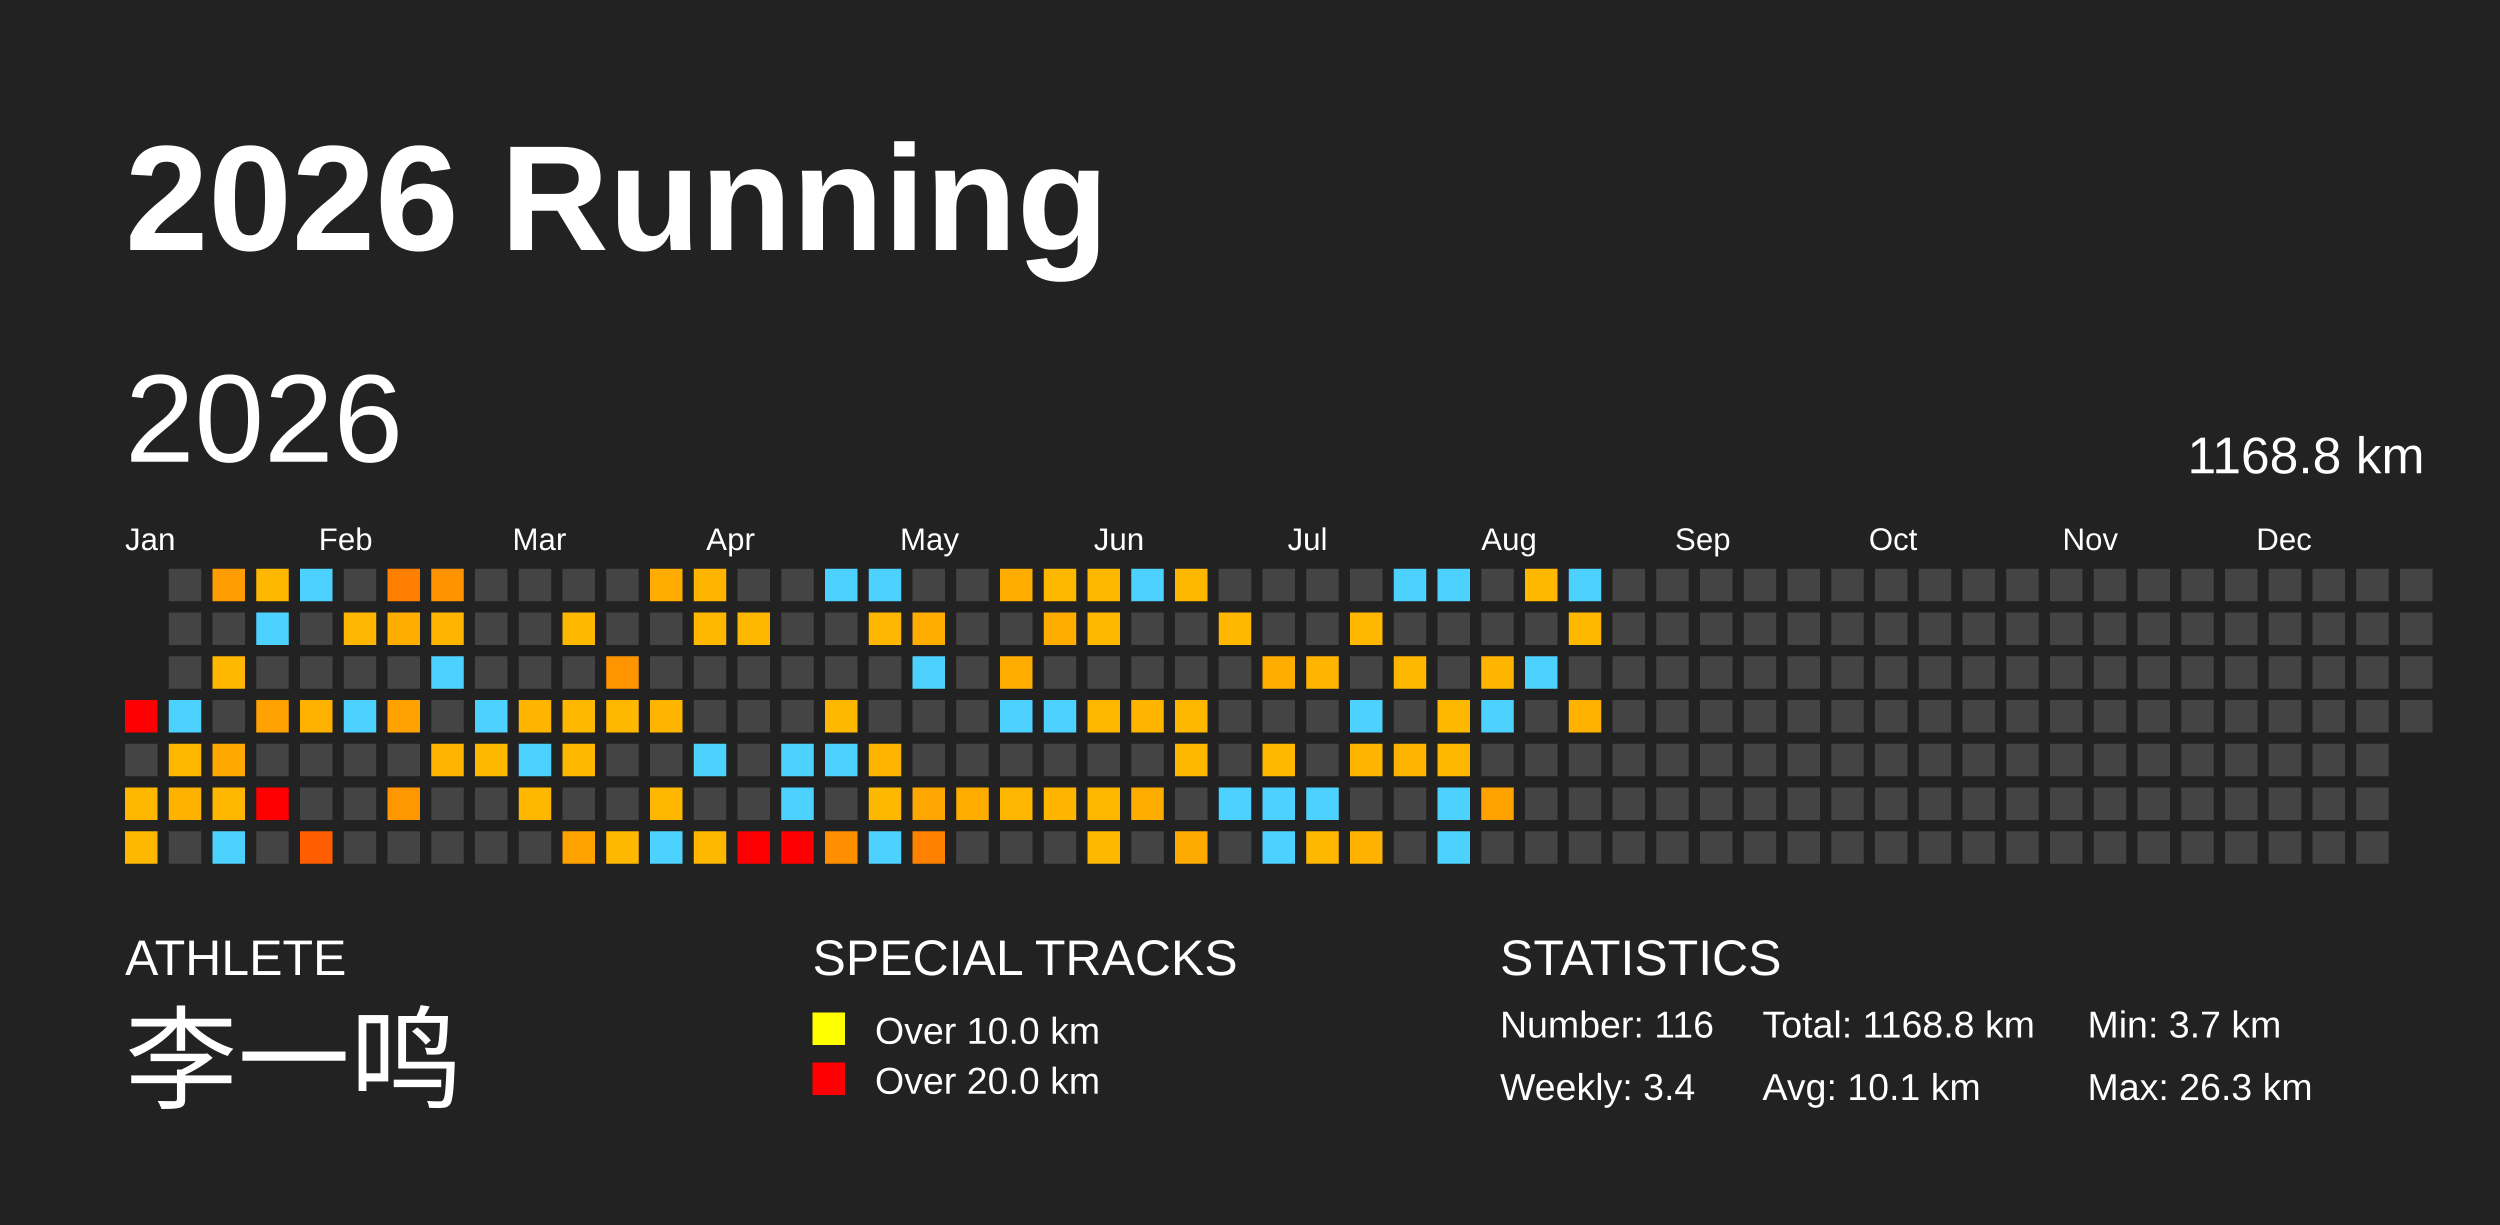
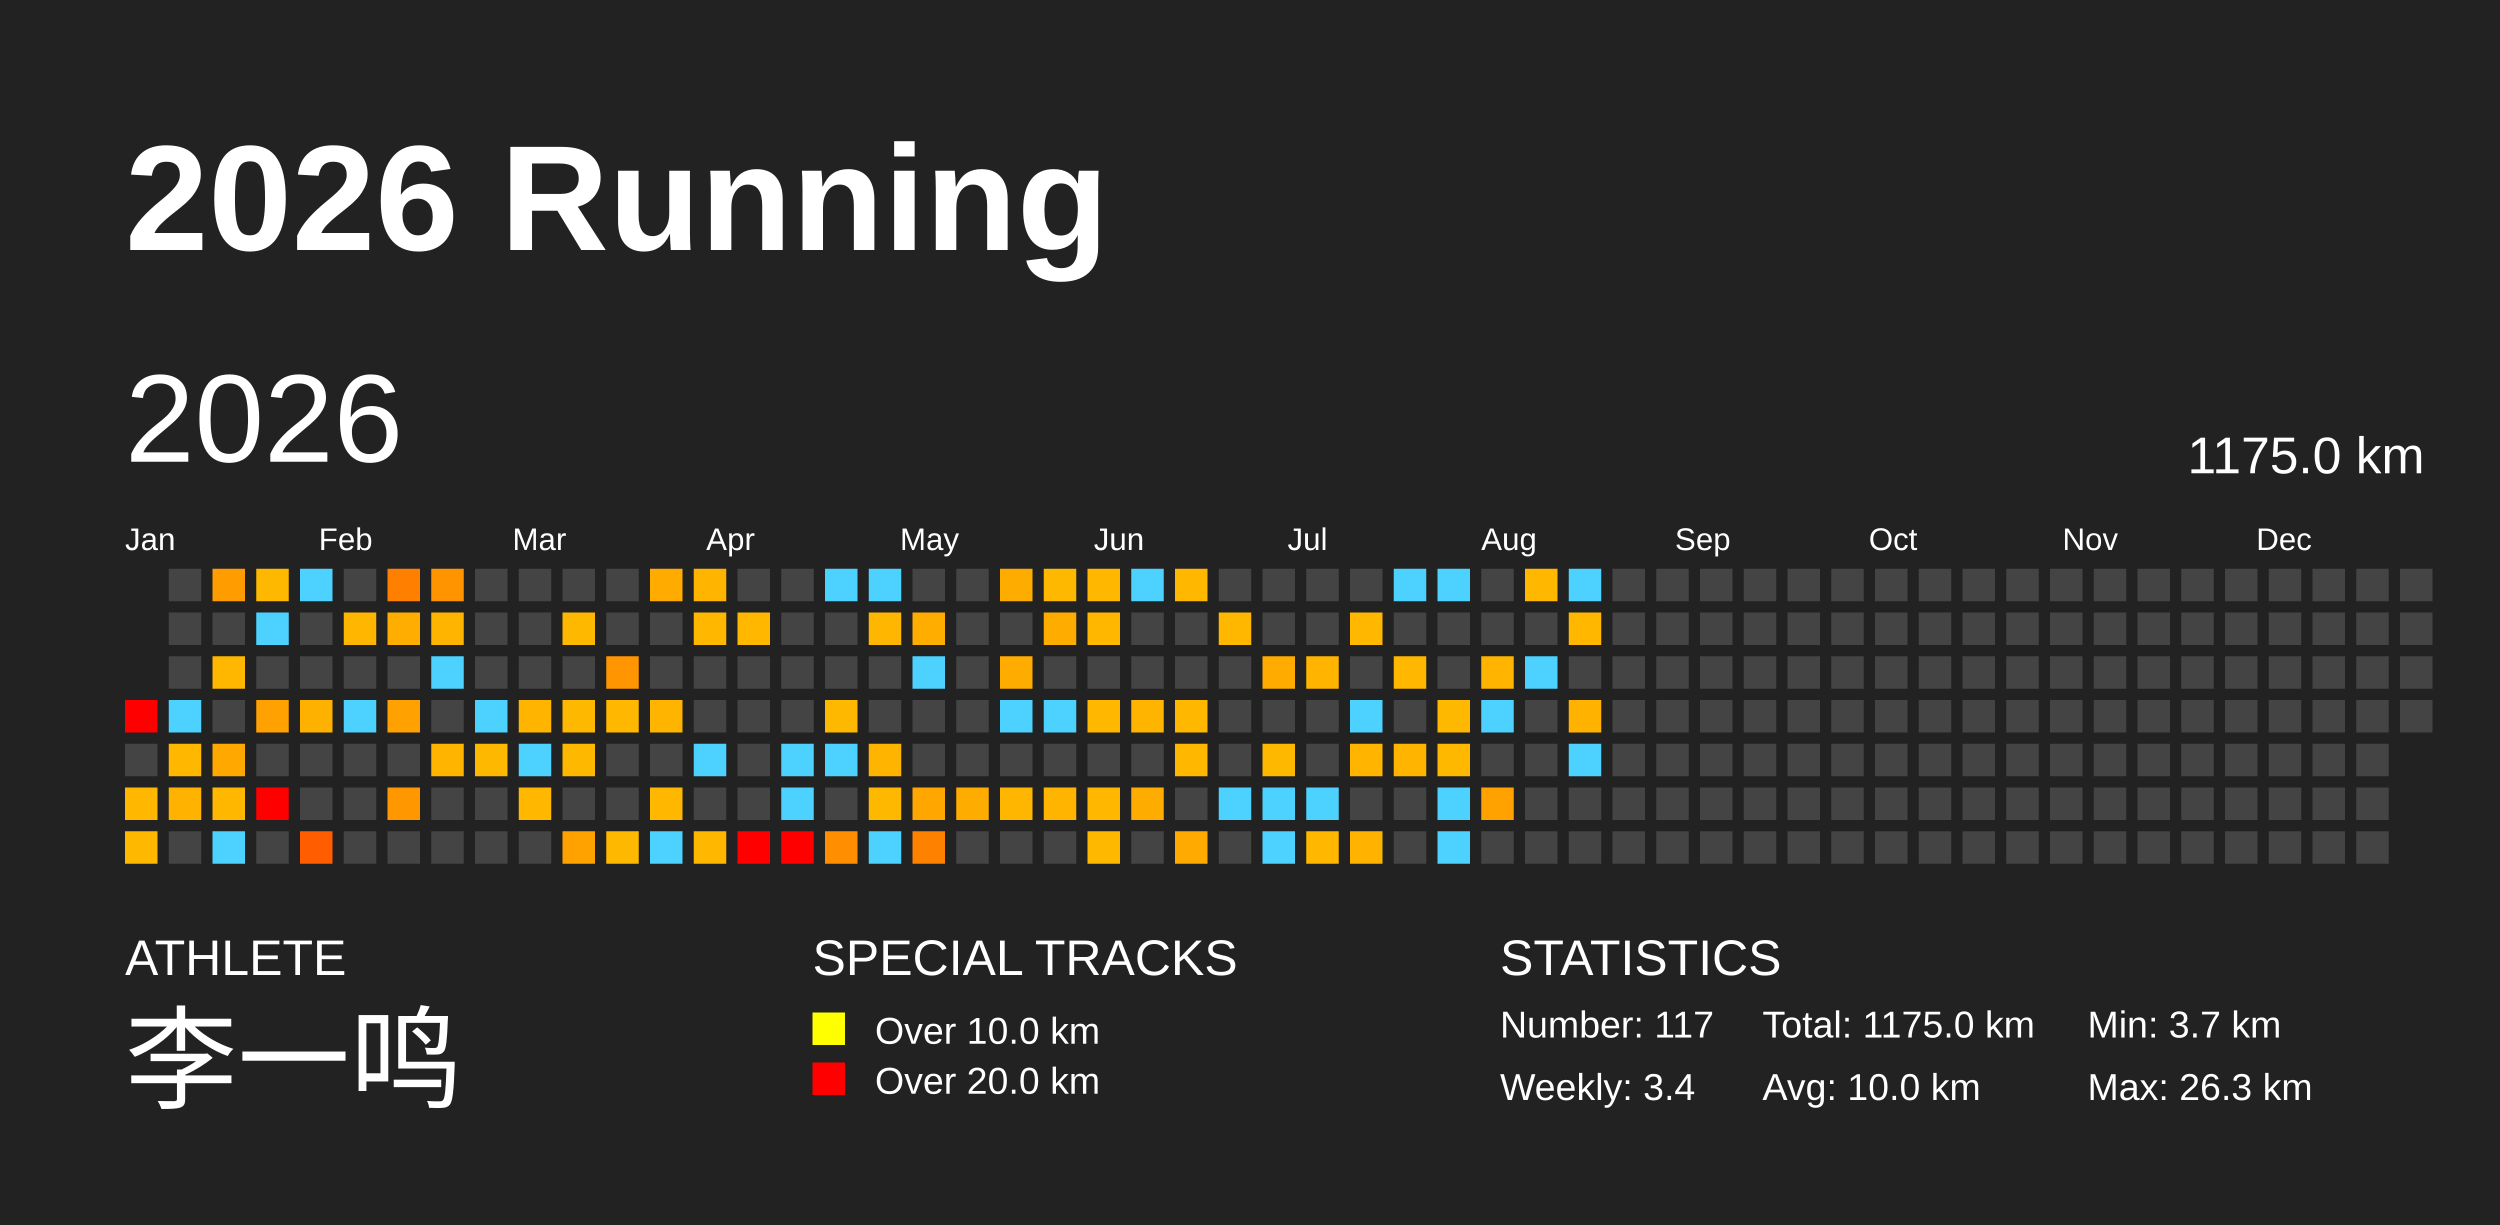
<svg xmlns="http://www.w3.org/2000/svg" baseProfile="full" height="98mm" version="1.1" viewBox="0,0,200,98" width="200mm">
  <defs />
  <rect fill="#222222" height="98" width="200" x="0" y="0" />
  <text fill="#FFFFFF" style="font-size:12px; font-family:Arial; font-weight:bold;" x="10" y="20">2026 Running</text>
  <text fill="#FFFFFF" style="font-size:4px; font-family:Arial" x="10" y="78">ATHLETE</text>
  <text fill="#FFFFFF" style="font-size:9px; font-family:Arial" x="10" y="88">李一鸣</text>
  <text fill="#FFFFFF" style="font-size:4px; font-family:Arial" x="65" y="78">SPECIAL TRACKS</text>
  <rect fill="yellow" height="2.6" width="2.6" x="65" y="81" />
  <text fill="#FFFFFF" style="font-size:3px; font-family:Arial" x="70" y="83.5">Over 10.0 km</text>
  <rect fill="red" height="2.6" width="2.6" x="65" y="85" />
  <text fill="#FFFFFF" style="font-size:3px; font-family:Arial" x="70" y="87.5">Over 20.0 km</text>
  <text fill="#FFFFFF" style="font-size:4px; font-family:Arial" x="120" y="78">STATISTICS</text>
-   <text fill="#FFFFFF" style="font-size:3px; font-family:Arial" x="120" y="83">Number: 116</text>
+   <text fill="#FFFFFF" style="font-size:3px; font-family:Arial" x="120" y="83">Number: 117</text>
  <text fill="#FFFFFF" style="font-size:3px; font-family:Arial" x="120" y="88">Weekly: 3.4</text>
-   <text fill="#FFFFFF" style="font-size:3px; font-family:Arial" x="141" y="83">Total: 1168.8 km</text>
-   <text fill="#FFFFFF" style="font-size:3px; font-family:Arial" x="141" y="88">Avg: 10.1 km</text>
+   <text fill="#FFFFFF" style="font-size:3px; font-family:Arial" x="141" y="83">Total: 1175.0 km</text>
+   <text fill="#FFFFFF" style="font-size:3px; font-family:Arial" x="141" y="88">Avg: 10.0 km</text>
  <text fill="#FFFFFF" style="font-size:3px; font-family:Arial" x="167" y="83">Min: 3.7 km</text>
  <text fill="#FFFFFF" style="font-size:3px; font-family:Arial" x="167" y="88">Max: 26.3 km</text>
  <text dominant-baseline="hanging" fill="#FFFFFF" style="font-size:10.0px; font-family:Arial;" x="10" y="30">2026</text>
-   <text dominant-baseline="hanging" fill="#FFFFFF" style="font-size:4.125px; font-family:Arial;" x="175" y="35">1168.8 km</text>
+   <text dominant-baseline="hanging" fill="#FFFFFF" style="font-size:4.125px; font-family:Arial;" x="175" y="35">1175.0 km</text>
  <text fill="#FFFFFF" style="font-size:2.5px; font-family:Arial" x="10.0" y="44">Jan</text>
  <text fill="#FFFFFF" style="font-size:2.5px; font-family:Arial" x="25.5" y="44">Feb</text>
  <text fill="#FFFFFF" style="font-size:2.5px; font-family:Arial" x="41.0" y="44">Mar</text>
  <text fill="#FFFFFF" style="font-size:2.5px; font-family:Arial" x="56.5" y="44">Apr</text>
  <text fill="#FFFFFF" style="font-size:2.5px; font-family:Arial" x="72.0" y="44">May</text>
  <text fill="#FFFFFF" style="font-size:2.5px; font-family:Arial" x="87.5" y="44">Jun</text>
  <text fill="#FFFFFF" style="font-size:2.5px; font-family:Arial" x="103.0" y="44">Jul</text>
  <text fill="#FFFFFF" style="font-size:2.5px; font-family:Arial" x="118.5" y="44">Aug</text>
  <text fill="#FFFFFF" style="font-size:2.5px; font-family:Arial" x="134.0" y="44">Sep</text>
  <text fill="#FFFFFF" style="font-size:2.5px; font-family:Arial" x="149.5" y="44">Oct</text>
  <text fill="#FFFFFF" style="font-size:2.5px; font-family:Arial" x="165.0" y="44">Nov</text>
  <text fill="#FFFFFF" style="font-size:2.5px; font-family:Arial" x="180.5" y="44">Dec</text>
  <rect fill="red" height="2.6" width="2.6" x="10.0" y="56.0" />
  <rect fill="#444444" height="2.6" width="2.6" x="10.0" y="59.5" />
  <rect fill="#ffb700" height="2.6" width="2.6" x="10.0" y="63.0" />
  <rect fill="#ffb800" height="2.6" width="2.6" x="10.0" y="66.5" />
  <rect fill="#444444" height="2.6" width="2.6" x="13.5" y="45.5" />
  <rect fill="#444444" height="2.6" width="2.6" x="13.5" y="49.0" />
  <rect fill="#444444" height="2.6" width="2.6" x="13.5" y="52.5" />
  <rect fill="#4dd2ff" height="2.6" width="2.6" x="13.5" y="56.0" />
  <rect fill="#ffb700" height="2.6" width="2.6" x="13.5" y="59.5" />
  <rect fill="#ffb300" height="2.6" width="2.6" x="13.5" y="63.0" />
  <rect fill="#444444" height="2.6" width="2.6" x="13.5" y="66.5" />
  <rect fill="#ff9d00" height="2.6" width="2.6" x="17.0" y="45.5" />
  <rect fill="#444444" height="2.6" width="2.6" x="17.0" y="49.0" />
  <rect fill="#ffb700" height="2.6" width="2.6" x="17.0" y="52.5" />
  <rect fill="#444444" height="2.6" width="2.6" x="17.0" y="56.0" />
  <rect fill="#ffa800" height="2.6" width="2.6" x="17.0" y="59.5" />
  <rect fill="#ffb700" height="2.6" width="2.6" x="17.0" y="63.0" />
  <rect fill="#4dd2ff" height="2.6" width="2.6" x="17.0" y="66.5" />
  <rect fill="#ffb800" height="2.6" width="2.6" x="20.5" y="45.5" />
  <rect fill="#4dd2ff" height="2.6" width="2.6" x="20.5" y="49.0" />
  <rect fill="#444444" height="2.6" width="2.6" x="20.5" y="52.5" />
  <rect fill="#ffa100" height="2.6" width="2.6" x="20.5" y="56.0" />
  <rect fill="#444444" height="2.6" width="2.6" x="20.5" y="59.5" />
  <rect fill="red" height="2.6" width="2.6" x="20.5" y="63.0" />
  <rect fill="#444444" height="2.6" width="2.6" x="20.5" y="66.5" />
  <rect fill="#4dd2ff" height="2.6" width="2.6" x="24.0" y="45.5" />
  <rect fill="#444444" height="2.6" width="2.6" x="24.0" y="49.0" />
  <rect fill="#444444" height="2.6" width="2.6" x="24.0" y="52.5" />
  <rect fill="#ffb100" height="2.6" width="2.6" x="24.0" y="56.0" />
  <rect fill="#444444" height="2.6" width="2.6" x="24.0" y="59.5" />
  <rect fill="#444444" height="2.6" width="2.6" x="24.0" y="63.0" />
  <rect fill="#ff5d00" height="2.6" width="2.6" x="24.0" y="66.5" />
  <rect fill="#444444" height="2.6" width="2.6" x="27.5" y="45.5" />
  <rect fill="#ffb600" height="2.6" width="2.6" x="27.5" y="49.0" />
  <rect fill="#444444" height="2.6" width="2.6" x="27.5" y="52.5" />
  <rect fill="#4dd2ff" height="2.6" width="2.6" x="27.5" y="56.0" />
  <rect fill="#444444" height="2.6" width="2.6" x="27.5" y="59.5" />
  <rect fill="#444444" height="2.6" width="2.6" x="27.5" y="63.0" />
  <rect fill="#444444" height="2.6" width="2.6" x="27.5" y="66.5" />
  <rect fill="#ff7f00" height="2.6" width="2.6" x="31.0" y="45.5" />
  <rect fill="#ffad00" height="2.6" width="2.6" x="31.0" y="49.0" />
  <rect fill="#444444" height="2.6" width="2.6" x="31.0" y="52.5" />
  <rect fill="#ffa100" height="2.6" width="2.6" x="31.0" y="56.0" />
  <rect fill="#444444" height="2.6" width="2.6" x="31.0" y="59.5" />
  <rect fill="#ff9800" height="2.6" width="2.6" x="31.0" y="63.0" />
  <rect fill="#444444" height="2.6" width="2.6" x="31.0" y="66.5" />
  <rect fill="#ff9400" height="2.6" width="2.6" x="34.5" y="45.5" />
  <rect fill="#ffb500" height="2.6" width="2.6" x="34.5" y="49.0" />
  <rect fill="#4dd2ff" height="2.6" width="2.6" x="34.5" y="52.5" />
  <rect fill="#444444" height="2.6" width="2.6" x="34.5" y="56.0" />
  <rect fill="#ffb500" height="2.6" width="2.6" x="34.5" y="59.5" />
  <rect fill="#444444" height="2.6" width="2.6" x="34.5" y="63.0" />
  <rect fill="#444444" height="2.6" width="2.6" x="34.5" y="66.5" />
  <rect fill="#444444" height="2.6" width="2.6" x="38.0" y="45.5" />
  <rect fill="#444444" height="2.6" width="2.6" x="38.0" y="49.0" />
  <rect fill="#444444" height="2.6" width="2.6" x="38.0" y="52.5" />
  <rect fill="#4dd2ff" height="2.6" width="2.6" x="38.0" y="56.0" />
  <rect fill="#ffb800" height="2.6" width="2.6" x="38.0" y="59.5" />
  <rect fill="#444444" height="2.6" width="2.6" x="38.0" y="63.0" />
  <rect fill="#444444" height="2.6" width="2.6" x="38.0" y="66.5" />
  <rect fill="#444444" height="2.6" width="2.6" x="41.5" y="45.5" />
  <rect fill="#444444" height="2.6" width="2.6" x="41.5" y="49.0" />
  <rect fill="#444444" height="2.6" width="2.6" x="41.5" y="52.5" />
  <rect fill="#ffb400" height="2.6" width="2.6" x="41.5" y="56.0" />
  <rect fill="#4dd2ff" height="2.6" width="2.6" x="41.5" y="59.5" />
  <rect fill="#ffb700" height="2.6" width="2.6" x="41.5" y="63.0" />
  <rect fill="#444444" height="2.6" width="2.6" x="41.5" y="66.5" />
  <rect fill="#444444" height="2.6" width="2.6" x="45.0" y="45.5" />
  <rect fill="#ffb800" height="2.6" width="2.6" x="45.0" y="49.0" />
  <rect fill="#444444" height="2.6" width="2.6" x="45.0" y="52.5" />
  <rect fill="#ffb800" height="2.6" width="2.6" x="45.0" y="56.0" />
  <rect fill="#ffb800" height="2.6" width="2.6" x="45.0" y="59.5" />
  <rect fill="#444444" height="2.6" width="2.6" x="45.0" y="63.0" />
  <rect fill="#ffa200" height="2.6" width="2.6" x="45.0" y="66.5" />
  <rect fill="#444444" height="2.6" width="2.6" x="48.5" y="45.5" />
  <rect fill="#444444" height="2.6" width="2.6" x="48.5" y="49.0" />
  <rect fill="#ff9500" height="2.6" width="2.6" x="48.5" y="52.5" />
  <rect fill="#ffb700" height="2.6" width="2.6" x="48.5" y="56.0" />
  <rect fill="#444444" height="2.6" width="2.6" x="48.5" y="59.5" />
  <rect fill="#444444" height="2.6" width="2.6" x="48.5" y="63.0" />
  <rect fill="#ffb800" height="2.6" width="2.6" x="48.5" y="66.5" />
  <rect fill="#ffab00" height="2.6" width="2.6" x="52.0" y="45.5" />
  <rect fill="#444444" height="2.6" width="2.6" x="52.0" y="49.0" />
  <rect fill="#444444" height="2.6" width="2.6" x="52.0" y="52.5" />
  <rect fill="#ffb400" height="2.6" width="2.6" x="52.0" y="56.0" />
  <rect fill="#444444" height="2.6" width="2.6" x="52.0" y="59.5" />
  <rect fill="#ffb700" height="2.6" width="2.6" x="52.0" y="63.0" />
  <rect fill="#4dd2ff" height="2.6" width="2.6" x="52.0" y="66.5" />
  <rect fill="#ffb400" height="2.6" width="2.6" x="55.5" y="45.5" />
  <rect fill="#ffb700" height="2.6" width="2.6" x="55.5" y="49.0" />
  <rect fill="#444444" height="2.6" width="2.6" x="55.5" y="52.5" />
  <rect fill="#444444" height="2.6" width="2.6" x="55.5" y="56.0" />
  <rect fill="#4dd2ff" height="2.6" width="2.6" x="55.5" y="59.5" />
  <rect fill="#444444" height="2.6" width="2.6" x="55.5" y="63.0" />
  <rect fill="#ffb700" height="2.6" width="2.6" x="55.5" y="66.5" />
  <rect fill="#444444" height="2.6" width="2.6" x="59.0" y="45.5" />
  <rect fill="#ffb700" height="2.6" width="2.6" x="59.0" y="49.0" />
  <rect fill="#444444" height="2.6" width="2.6" x="59.0" y="52.5" />
  <rect fill="#444444" height="2.6" width="2.6" x="59.0" y="56.0" />
  <rect fill="#444444" height="2.6" width="2.6" x="59.0" y="59.5" />
  <rect fill="#444444" height="2.6" width="2.6" x="59.0" y="63.0" />
  <rect fill="red" height="2.6" width="2.6" x="59.0" y="66.5" />
  <rect fill="#444444" height="2.6" width="2.6" x="62.5" y="45.5" />
  <rect fill="#444444" height="2.6" width="2.6" x="62.5" y="49.0" />
  <rect fill="#444444" height="2.6" width="2.6" x="62.5" y="52.5" />
  <rect fill="#444444" height="2.6" width="2.6" x="62.5" y="56.0" />
  <rect fill="#4dd2ff" height="2.6" width="2.6" x="62.5" y="59.5" />
  <rect fill="#4dd2ff" height="2.6" width="2.6" x="62.5" y="63.0" />
  <rect fill="red" height="2.6" width="2.6" x="62.5" y="66.5" />
  <rect fill="#4dd2ff" height="2.6" width="2.6" x="66.0" y="45.5" />
  <rect fill="#444444" height="2.6" width="2.6" x="66.0" y="49.0" />
  <rect fill="#444444" height="2.6" width="2.6" x="66.0" y="52.5" />
  <rect fill="#ffb800" height="2.6" width="2.6" x="66.0" y="56.0" />
  <rect fill="#4dd2ff" height="2.6" width="2.6" x="66.0" y="59.5" />
  <rect fill="#444444" height="2.6" width="2.6" x="66.0" y="63.0" />
  <rect fill="#ff8f00" height="2.6" width="2.6" x="66.0" y="66.5" />
  <rect fill="#4dd2ff" height="2.6" width="2.6" x="69.5" y="45.5" />
  <rect fill="#ffb600" height="2.6" width="2.6" x="69.5" y="49.0" />
  <rect fill="#444444" height="2.6" width="2.6" x="69.5" y="52.5" />
  <rect fill="#444444" height="2.6" width="2.6" x="69.5" y="56.0" />
  <rect fill="#ffb500" height="2.6" width="2.6" x="69.5" y="59.5" />
  <rect fill="#ffb800" height="2.6" width="2.6" x="69.5" y="63.0" />
  <rect fill="#4dd2ff" height="2.6" width="2.6" x="69.5" y="66.5" />
  <rect fill="#444444" height="2.6" width="2.6" x="73.0" y="45.5" />
  <rect fill="#ffae00" height="2.6" width="2.6" x="73.0" y="49.0" />
  <rect fill="#4dd2ff" height="2.6" width="2.6" x="73.0" y="52.5" />
  <rect fill="#444444" height="2.6" width="2.6" x="73.0" y="56.0" />
  <rect fill="#444444" height="2.6" width="2.6" x="73.0" y="59.5" />
  <rect fill="#ffa600" height="2.6" width="2.6" x="73.0" y="63.0" />
  <rect fill="#ff8100" height="2.6" width="2.6" x="73.0" y="66.5" />
  <rect fill="#444444" height="2.6" width="2.6" x="76.5" y="45.5" />
  <rect fill="#444444" height="2.6" width="2.6" x="76.5" y="49.0" />
  <rect fill="#444444" height="2.6" width="2.6" x="76.5" y="52.5" />
  <rect fill="#444444" height="2.6" width="2.6" x="76.5" y="56.0" />
  <rect fill="#444444" height="2.6" width="2.6" x="76.5" y="59.5" />
  <rect fill="#ffac00" height="2.6" width="2.6" x="76.5" y="63.0" />
  <rect fill="#444444" height="2.6" width="2.6" x="76.5" y="66.5" />
  <rect fill="#ffac00" height="2.6" width="2.6" x="80.0" y="45.5" />
  <rect fill="#444444" height="2.6" width="2.6" x="80.0" y="49.0" />
  <rect fill="#ffac00" height="2.6" width="2.6" x="80.0" y="52.5" />
  <rect fill="#4dd2ff" height="2.6" width="2.6" x="80.0" y="56.0" />
  <rect fill="#444444" height="2.6" width="2.6" x="80.0" y="59.5" />
  <rect fill="#ffb600" height="2.6" width="2.6" x="80.0" y="63.0" />
  <rect fill="#444444" height="2.6" width="2.6" x="80.0" y="66.5" />
  <rect fill="#ffb800" height="2.6" width="2.6" x="83.5" y="45.5" />
  <rect fill="#ffac00" height="2.6" width="2.6" x="83.5" y="49.0" />
  <rect fill="#444444" height="2.6" width="2.6" x="83.5" y="52.5" />
  <rect fill="#4dd2ff" height="2.6" width="2.6" x="83.5" y="56.0" />
  <rect fill="#444444" height="2.6" width="2.6" x="83.5" y="59.5" />
  <rect fill="#ffb500" height="2.6" width="2.6" x="83.5" y="63.0" />
  <rect fill="#444444" height="2.6" width="2.6" x="83.5" y="66.5" />
  <rect fill="#ffb700" height="2.6" width="2.6" x="87.0" y="45.5" />
  <rect fill="#ffb700" height="2.6" width="2.6" x="87.0" y="49.0" />
  <rect fill="#444444" height="2.6" width="2.6" x="87.0" y="52.5" />
  <rect fill="#ffb700" height="2.6" width="2.6" x="87.0" y="56.0" />
  <rect fill="#444444" height="2.6" width="2.6" x="87.0" y="59.5" />
  <rect fill="#ffb700" height="2.6" width="2.6" x="87.0" y="63.0" />
  <rect fill="#ffb800" height="2.6" width="2.6" x="87.0" y="66.5" />
  <rect fill="#4dd2ff" height="2.6" width="2.6" x="90.5" y="45.5" />
  <rect fill="#444444" height="2.6" width="2.6" x="90.5" y="49.0" />
  <rect fill="#444444" height="2.6" width="2.6" x="90.5" y="52.5" />
  <rect fill="#ffb400" height="2.6" width="2.6" x="90.5" y="56.0" />
  <rect fill="#444444" height="2.6" width="2.6" x="90.5" y="59.5" />
  <rect fill="#ffac00" height="2.6" width="2.6" x="90.5" y="63.0" />
  <rect fill="#444444" height="2.6" width="2.6" x="90.5" y="66.5" />
  <rect fill="#ffb700" height="2.6" width="2.6" x="94.0" y="45.5" />
  <rect fill="#444444" height="2.6" width="2.6" x="94.0" y="49.0" />
  <rect fill="#444444" height="2.6" width="2.6" x="94.0" y="52.5" />
  <rect fill="#ffb700" height="2.6" width="2.6" x="94.0" y="56.0" />
  <rect fill="#ffb700" height="2.6" width="2.6" x="94.0" y="59.5" />
  <rect fill="#444444" height="2.6" width="2.6" x="94.0" y="63.0" />
  <rect fill="#ffaa00" height="2.6" width="2.6" x="94.0" y="66.5" />
  <rect fill="#444444" height="2.6" width="2.6" x="97.5" y="45.5" />
  <rect fill="#ffb700" height="2.6" width="2.6" x="97.5" y="49.0" />
  <rect fill="#444444" height="2.6" width="2.6" x="97.5" y="52.5" />
  <rect fill="#444444" height="2.6" width="2.6" x="97.5" y="56.0" />
  <rect fill="#444444" height="2.6" width="2.6" x="97.5" y="59.5" />
  <rect fill="#4dd2ff" height="2.6" width="2.6" x="97.5" y="63.0" />
  <rect fill="#444444" height="2.6" width="2.6" x="97.5" y="66.5" />
  <rect fill="#444444" height="2.6" width="2.6" x="101.0" y="45.5" />
  <rect fill="#444444" height="2.6" width="2.6" x="101.0" y="49.0" />
  <rect fill="#ffab00" height="2.6" width="2.6" x="101.0" y="52.5" />
  <rect fill="#444444" height="2.6" width="2.6" x="101.0" y="56.0" />
  <rect fill="#ffb800" height="2.6" width="2.6" x="101.0" y="59.5" />
  <rect fill="#4dd2ff" height="2.6" width="2.6" x="101.0" y="63.0" />
  <rect fill="#4dd2ff" height="2.6" width="2.6" x="101.0" y="66.5" />
  <rect fill="#444444" height="2.6" width="2.6" x="104.5" y="45.5" />
  <rect fill="#444444" height="2.6" width="2.6" x="104.5" y="49.0" />
  <rect fill="#ffb500" height="2.6" width="2.6" x="104.5" y="52.5" />
  <rect fill="#444444" height="2.6" width="2.6" x="104.5" y="56.0" />
  <rect fill="#444444" height="2.6" width="2.6" x="104.5" y="59.5" />
  <rect fill="#4dd2ff" height="2.6" width="2.6" x="104.5" y="63.0" />
  <rect fill="#ffb700" height="2.6" width="2.6" x="104.5" y="66.5" />
  <rect fill="#444444" height="2.6" width="2.6" x="108.0" y="45.5" />
  <rect fill="#ffb700" height="2.6" width="2.6" x="108.0" y="49.0" />
  <rect fill="#444444" height="2.6" width="2.6" x="108.0" y="52.5" />
  <rect fill="#4dd2ff" height="2.6" width="2.6" x="108.0" y="56.0" />
  <rect fill="#ffb500" height="2.6" width="2.6" x="108.0" y="59.5" />
  <rect fill="#444444" height="2.6" width="2.6" x="108.0" y="63.0" />
  <rect fill="#ffb300" height="2.6" width="2.6" x="108.0" y="66.5" />
  <rect fill="#4dd2ff" height="2.6" width="2.6" x="111.5" y="45.5" />
  <rect fill="#444444" height="2.6" width="2.6" x="111.5" y="49.0" />
  <rect fill="#ffb700" height="2.6" width="2.6" x="111.5" y="52.5" />
  <rect fill="#444444" height="2.6" width="2.6" x="111.5" y="56.0" />
  <rect fill="#ffb500" height="2.6" width="2.6" x="111.5" y="59.5" />
  <rect fill="#444444" height="2.6" width="2.6" x="111.5" y="63.0" />
  <rect fill="#444444" height="2.6" width="2.6" x="111.5" y="66.5" />
  <rect fill="#4dd2ff" height="2.6" width="2.6" x="115.0" y="45.5" />
  <rect fill="#444444" height="2.6" width="2.6" x="115.0" y="49.0" />
  <rect fill="#444444" height="2.6" width="2.6" x="115.0" y="52.5" />
  <rect fill="#ffb800" height="2.6" width="2.6" x="115.0" y="56.0" />
  <rect fill="#ffb800" height="2.6" width="2.6" x="115.0" y="59.5" />
  <rect fill="#4dd2ff" height="2.6" width="2.6" x="115.0" y="63.0" />
  <rect fill="#4dd2ff" height="2.6" width="2.6" x="115.0" y="66.5" />
  <rect fill="#444444" height="2.6" width="2.6" x="118.5" y="45.5" />
  <rect fill="#444444" height="2.6" width="2.6" x="118.5" y="49.0" />
  <rect fill="#ffb500" height="2.6" width="2.6" x="118.5" y="52.5" />
  <rect fill="#4dd2ff" height="2.6" width="2.6" x="118.5" y="56.0" />
  <rect fill="#444444" height="2.6" width="2.6" x="118.5" y="59.5" />
  <rect fill="#ffa200" height="2.6" width="2.6" x="118.5" y="63.0" />
  <rect fill="#444444" height="2.6" width="2.6" x="118.5" y="66.5" />
  <rect fill="#ffb700" height="2.6" width="2.6" x="122.0" y="45.5" />
  <rect fill="#444444" height="2.6" width="2.6" x="122.0" y="49.0" />
  <rect fill="#4dd2ff" height="2.6" width="2.6" x="122.0" y="52.5" />
  <rect fill="#444444" height="2.6" width="2.6" x="122.0" y="56.0" />
  <rect fill="#444444" height="2.6" width="2.6" x="122.0" y="59.5" />
  <rect fill="#444444" height="2.6" width="2.6" x="122.0" y="63.0" />
  <rect fill="#444444" height="2.6" width="2.6" x="122.0" y="66.5" />
  <rect fill="#4dd2ff" height="2.6" width="2.6" x="125.5" y="45.5" />
  <rect fill="#ffb700" height="2.6" width="2.6" x="125.5" y="49.0" />
  <rect fill="#444444" height="2.6" width="2.6" x="125.5" y="52.5" />
  <rect fill="#ffb300" height="2.6" width="2.6" x="125.5" y="56.0" />
-   <rect fill="#444444" height="2.6" width="2.6" x="125.5" y="59.5" />
+   <rect fill="#4dd2ff" height="2.6" width="2.6" x="125.5" y="59.5" />
  <rect fill="#444444" height="2.6" width="2.6" x="125.5" y="63.0" />
  <rect fill="#444444" height="2.6" width="2.6" x="125.5" y="66.5" />
  <rect fill="#444444" height="2.6" width="2.6" x="129.0" y="45.5" />
  <rect fill="#444444" height="2.6" width="2.6" x="129.0" y="49.0" />
  <rect fill="#444444" height="2.6" width="2.6" x="129.0" y="52.5" />
  <rect fill="#444444" height="2.6" width="2.6" x="129.0" y="56.0" />
  <rect fill="#444444" height="2.6" width="2.6" x="129.0" y="59.5" />
  <rect fill="#444444" height="2.6" width="2.6" x="129.0" y="63.0" />
  <rect fill="#444444" height="2.6" width="2.6" x="129.0" y="66.5" />
  <rect fill="#444444" height="2.6" width="2.6" x="132.5" y="45.5" />
  <rect fill="#444444" height="2.6" width="2.6" x="132.5" y="49.0" />
  <rect fill="#444444" height="2.6" width="2.6" x="132.5" y="52.5" />
  <rect fill="#444444" height="2.6" width="2.6" x="132.5" y="56.0" />
  <rect fill="#444444" height="2.6" width="2.6" x="132.5" y="59.5" />
  <rect fill="#444444" height="2.6" width="2.6" x="132.5" y="63.0" />
  <rect fill="#444444" height="2.6" width="2.6" x="132.5" y="66.5" />
  <rect fill="#444444" height="2.6" width="2.6" x="136.0" y="45.5" />
  <rect fill="#444444" height="2.6" width="2.6" x="136.0" y="49.0" />
  <rect fill="#444444" height="2.6" width="2.6" x="136.0" y="52.5" />
  <rect fill="#444444" height="2.6" width="2.6" x="136.0" y="56.0" />
  <rect fill="#444444" height="2.6" width="2.6" x="136.0" y="59.5" />
  <rect fill="#444444" height="2.6" width="2.6" x="136.0" y="63.0" />
  <rect fill="#444444" height="2.6" width="2.6" x="136.0" y="66.5" />
  <rect fill="#444444" height="2.6" width="2.6" x="139.5" y="45.5" />
  <rect fill="#444444" height="2.6" width="2.6" x="139.5" y="49.0" />
  <rect fill="#444444" height="2.6" width="2.6" x="139.5" y="52.5" />
  <rect fill="#444444" height="2.6" width="2.6" x="139.5" y="56.0" />
  <rect fill="#444444" height="2.6" width="2.6" x="139.5" y="59.5" />
  <rect fill="#444444" height="2.6" width="2.6" x="139.5" y="63.0" />
  <rect fill="#444444" height="2.6" width="2.6" x="139.5" y="66.5" />
  <rect fill="#444444" height="2.6" width="2.6" x="143.0" y="45.5" />
  <rect fill="#444444" height="2.6" width="2.6" x="143.0" y="49.0" />
  <rect fill="#444444" height="2.6" width="2.6" x="143.0" y="52.5" />
  <rect fill="#444444" height="2.6" width="2.6" x="143.0" y="56.0" />
  <rect fill="#444444" height="2.6" width="2.6" x="143.0" y="59.5" />
  <rect fill="#444444" height="2.6" width="2.6" x="143.0" y="63.0" />
  <rect fill="#444444" height="2.6" width="2.6" x="143.0" y="66.5" />
  <rect fill="#444444" height="2.6" width="2.6" x="146.5" y="45.5" />
  <rect fill="#444444" height="2.6" width="2.6" x="146.5" y="49.0" />
  <rect fill="#444444" height="2.6" width="2.6" x="146.5" y="52.5" />
  <rect fill="#444444" height="2.6" width="2.6" x="146.5" y="56.0" />
  <rect fill="#444444" height="2.6" width="2.6" x="146.5" y="59.5" />
  <rect fill="#444444" height="2.6" width="2.6" x="146.5" y="63.0" />
  <rect fill="#444444" height="2.6" width="2.6" x="146.5" y="66.5" />
  <rect fill="#444444" height="2.6" width="2.6" x="150.0" y="45.5" />
  <rect fill="#444444" height="2.6" width="2.6" x="150.0" y="49.0" />
  <rect fill="#444444" height="2.6" width="2.6" x="150.0" y="52.5" />
  <rect fill="#444444" height="2.6" width="2.6" x="150.0" y="56.0" />
  <rect fill="#444444" height="2.6" width="2.6" x="150.0" y="59.5" />
  <rect fill="#444444" height="2.6" width="2.6" x="150.0" y="63.0" />
  <rect fill="#444444" height="2.6" width="2.6" x="150.0" y="66.5" />
  <rect fill="#444444" height="2.6" width="2.6" x="153.5" y="45.5" />
  <rect fill="#444444" height="2.6" width="2.6" x="153.5" y="49.0" />
  <rect fill="#444444" height="2.6" width="2.6" x="153.5" y="52.5" />
  <rect fill="#444444" height="2.6" width="2.6" x="153.5" y="56.0" />
  <rect fill="#444444" height="2.6" width="2.6" x="153.5" y="59.5" />
  <rect fill="#444444" height="2.6" width="2.6" x="153.5" y="63.0" />
  <rect fill="#444444" height="2.6" width="2.6" x="153.5" y="66.5" />
  <rect fill="#444444" height="2.6" width="2.6" x="157.0" y="45.5" />
  <rect fill="#444444" height="2.6" width="2.6" x="157.0" y="49.0" />
  <rect fill="#444444" height="2.6" width="2.6" x="157.0" y="52.5" />
  <rect fill="#444444" height="2.6" width="2.6" x="157.0" y="56.0" />
  <rect fill="#444444" height="2.6" width="2.6" x="157.0" y="59.5" />
  <rect fill="#444444" height="2.6" width="2.6" x="157.0" y="63.0" />
  <rect fill="#444444" height="2.6" width="2.6" x="157.0" y="66.5" />
  <rect fill="#444444" height="2.6" width="2.6" x="160.5" y="45.5" />
  <rect fill="#444444" height="2.6" width="2.6" x="160.5" y="49.0" />
  <rect fill="#444444" height="2.6" width="2.6" x="160.5" y="52.5" />
  <rect fill="#444444" height="2.6" width="2.6" x="160.5" y="56.0" />
  <rect fill="#444444" height="2.6" width="2.6" x="160.5" y="59.5" />
  <rect fill="#444444" height="2.6" width="2.6" x="160.5" y="63.0" />
  <rect fill="#444444" height="2.6" width="2.6" x="160.5" y="66.5" />
  <rect fill="#444444" height="2.6" width="2.6" x="164.0" y="45.5" />
  <rect fill="#444444" height="2.6" width="2.6" x="164.0" y="49.0" />
  <rect fill="#444444" height="2.6" width="2.6" x="164.0" y="52.5" />
  <rect fill="#444444" height="2.6" width="2.6" x="164.0" y="56.0" />
  <rect fill="#444444" height="2.6" width="2.6" x="164.0" y="59.5" />
  <rect fill="#444444" height="2.6" width="2.6" x="164.0" y="63.0" />
  <rect fill="#444444" height="2.6" width="2.6" x="164.0" y="66.5" />
  <rect fill="#444444" height="2.6" width="2.6" x="167.5" y="45.5" />
  <rect fill="#444444" height="2.6" width="2.6" x="167.5" y="49.0" />
  <rect fill="#444444" height="2.6" width="2.6" x="167.5" y="52.5" />
  <rect fill="#444444" height="2.6" width="2.6" x="167.5" y="56.0" />
  <rect fill="#444444" height="2.6" width="2.6" x="167.5" y="59.5" />
  <rect fill="#444444" height="2.6" width="2.6" x="167.5" y="63.0" />
  <rect fill="#444444" height="2.6" width="2.6" x="167.5" y="66.5" />
  <rect fill="#444444" height="2.6" width="2.6" x="171.0" y="45.5" />
  <rect fill="#444444" height="2.6" width="2.6" x="171.0" y="49.0" />
  <rect fill="#444444" height="2.6" width="2.6" x="171.0" y="52.5" />
  <rect fill="#444444" height="2.6" width="2.6" x="171.0" y="56.0" />
  <rect fill="#444444" height="2.6" width="2.6" x="171.0" y="59.5" />
  <rect fill="#444444" height="2.6" width="2.6" x="171.0" y="63.0" />
  <rect fill="#444444" height="2.6" width="2.6" x="171.0" y="66.5" />
  <rect fill="#444444" height="2.6" width="2.6" x="174.5" y="45.5" />
  <rect fill="#444444" height="2.6" width="2.6" x="174.5" y="49.0" />
  <rect fill="#444444" height="2.6" width="2.6" x="174.5" y="52.5" />
  <rect fill="#444444" height="2.6" width="2.6" x="174.5" y="56.0" />
  <rect fill="#444444" height="2.6" width="2.6" x="174.5" y="59.5" />
  <rect fill="#444444" height="2.6" width="2.6" x="174.5" y="63.0" />
  <rect fill="#444444" height="2.6" width="2.6" x="174.5" y="66.5" />
  <rect fill="#444444" height="2.6" width="2.6" x="178.0" y="45.5" />
  <rect fill="#444444" height="2.6" width="2.6" x="178.0" y="49.0" />
  <rect fill="#444444" height="2.6" width="2.6" x="178.0" y="52.5" />
  <rect fill="#444444" height="2.6" width="2.6" x="178.0" y="56.0" />
  <rect fill="#444444" height="2.6" width="2.6" x="178.0" y="59.5" />
  <rect fill="#444444" height="2.6" width="2.6" x="178.0" y="63.0" />
  <rect fill="#444444" height="2.6" width="2.6" x="178.0" y="66.5" />
  <rect fill="#444444" height="2.6" width="2.6" x="181.5" y="45.5" />
  <rect fill="#444444" height="2.6" width="2.6" x="181.5" y="49.0" />
  <rect fill="#444444" height="2.6" width="2.6" x="181.5" y="52.5" />
  <rect fill="#444444" height="2.6" width="2.6" x="181.5" y="56.0" />
  <rect fill="#444444" height="2.6" width="2.6" x="181.5" y="59.5" />
  <rect fill="#444444" height="2.6" width="2.6" x="181.5" y="63.0" />
  <rect fill="#444444" height="2.6" width="2.6" x="181.5" y="66.5" />
  <rect fill="#444444" height="2.6" width="2.6" x="185.0" y="45.5" />
  <rect fill="#444444" height="2.6" width="2.6" x="185.0" y="49.0" />
  <rect fill="#444444" height="2.6" width="2.6" x="185.0" y="52.5" />
  <rect fill="#444444" height="2.6" width="2.6" x="185.0" y="56.0" />
  <rect fill="#444444" height="2.6" width="2.6" x="185.0" y="59.5" />
  <rect fill="#444444" height="2.6" width="2.6" x="185.0" y="63.0" />
  <rect fill="#444444" height="2.6" width="2.6" x="185.0" y="66.5" />
  <rect fill="#444444" height="2.6" width="2.6" x="188.5" y="45.5" />
  <rect fill="#444444" height="2.6" width="2.6" x="188.5" y="49.0" />
  <rect fill="#444444" height="2.6" width="2.6" x="188.5" y="52.5" />
  <rect fill="#444444" height="2.6" width="2.6" x="188.5" y="56.0" />
  <rect fill="#444444" height="2.6" width="2.6" x="188.5" y="59.5" />
  <rect fill="#444444" height="2.6" width="2.6" x="188.5" y="63.0" />
  <rect fill="#444444" height="2.6" width="2.6" x="188.5" y="66.5" />
  <rect fill="#444444" height="2.6" width="2.6" x="192.0" y="45.5" />
  <rect fill="#444444" height="2.6" width="2.6" x="192.0" y="49.0" />
  <rect fill="#444444" height="2.6" width="2.6" x="192.0" y="52.5" />
  <rect fill="#444444" height="2.6" width="2.6" x="192.0" y="56.0" />
</svg>
